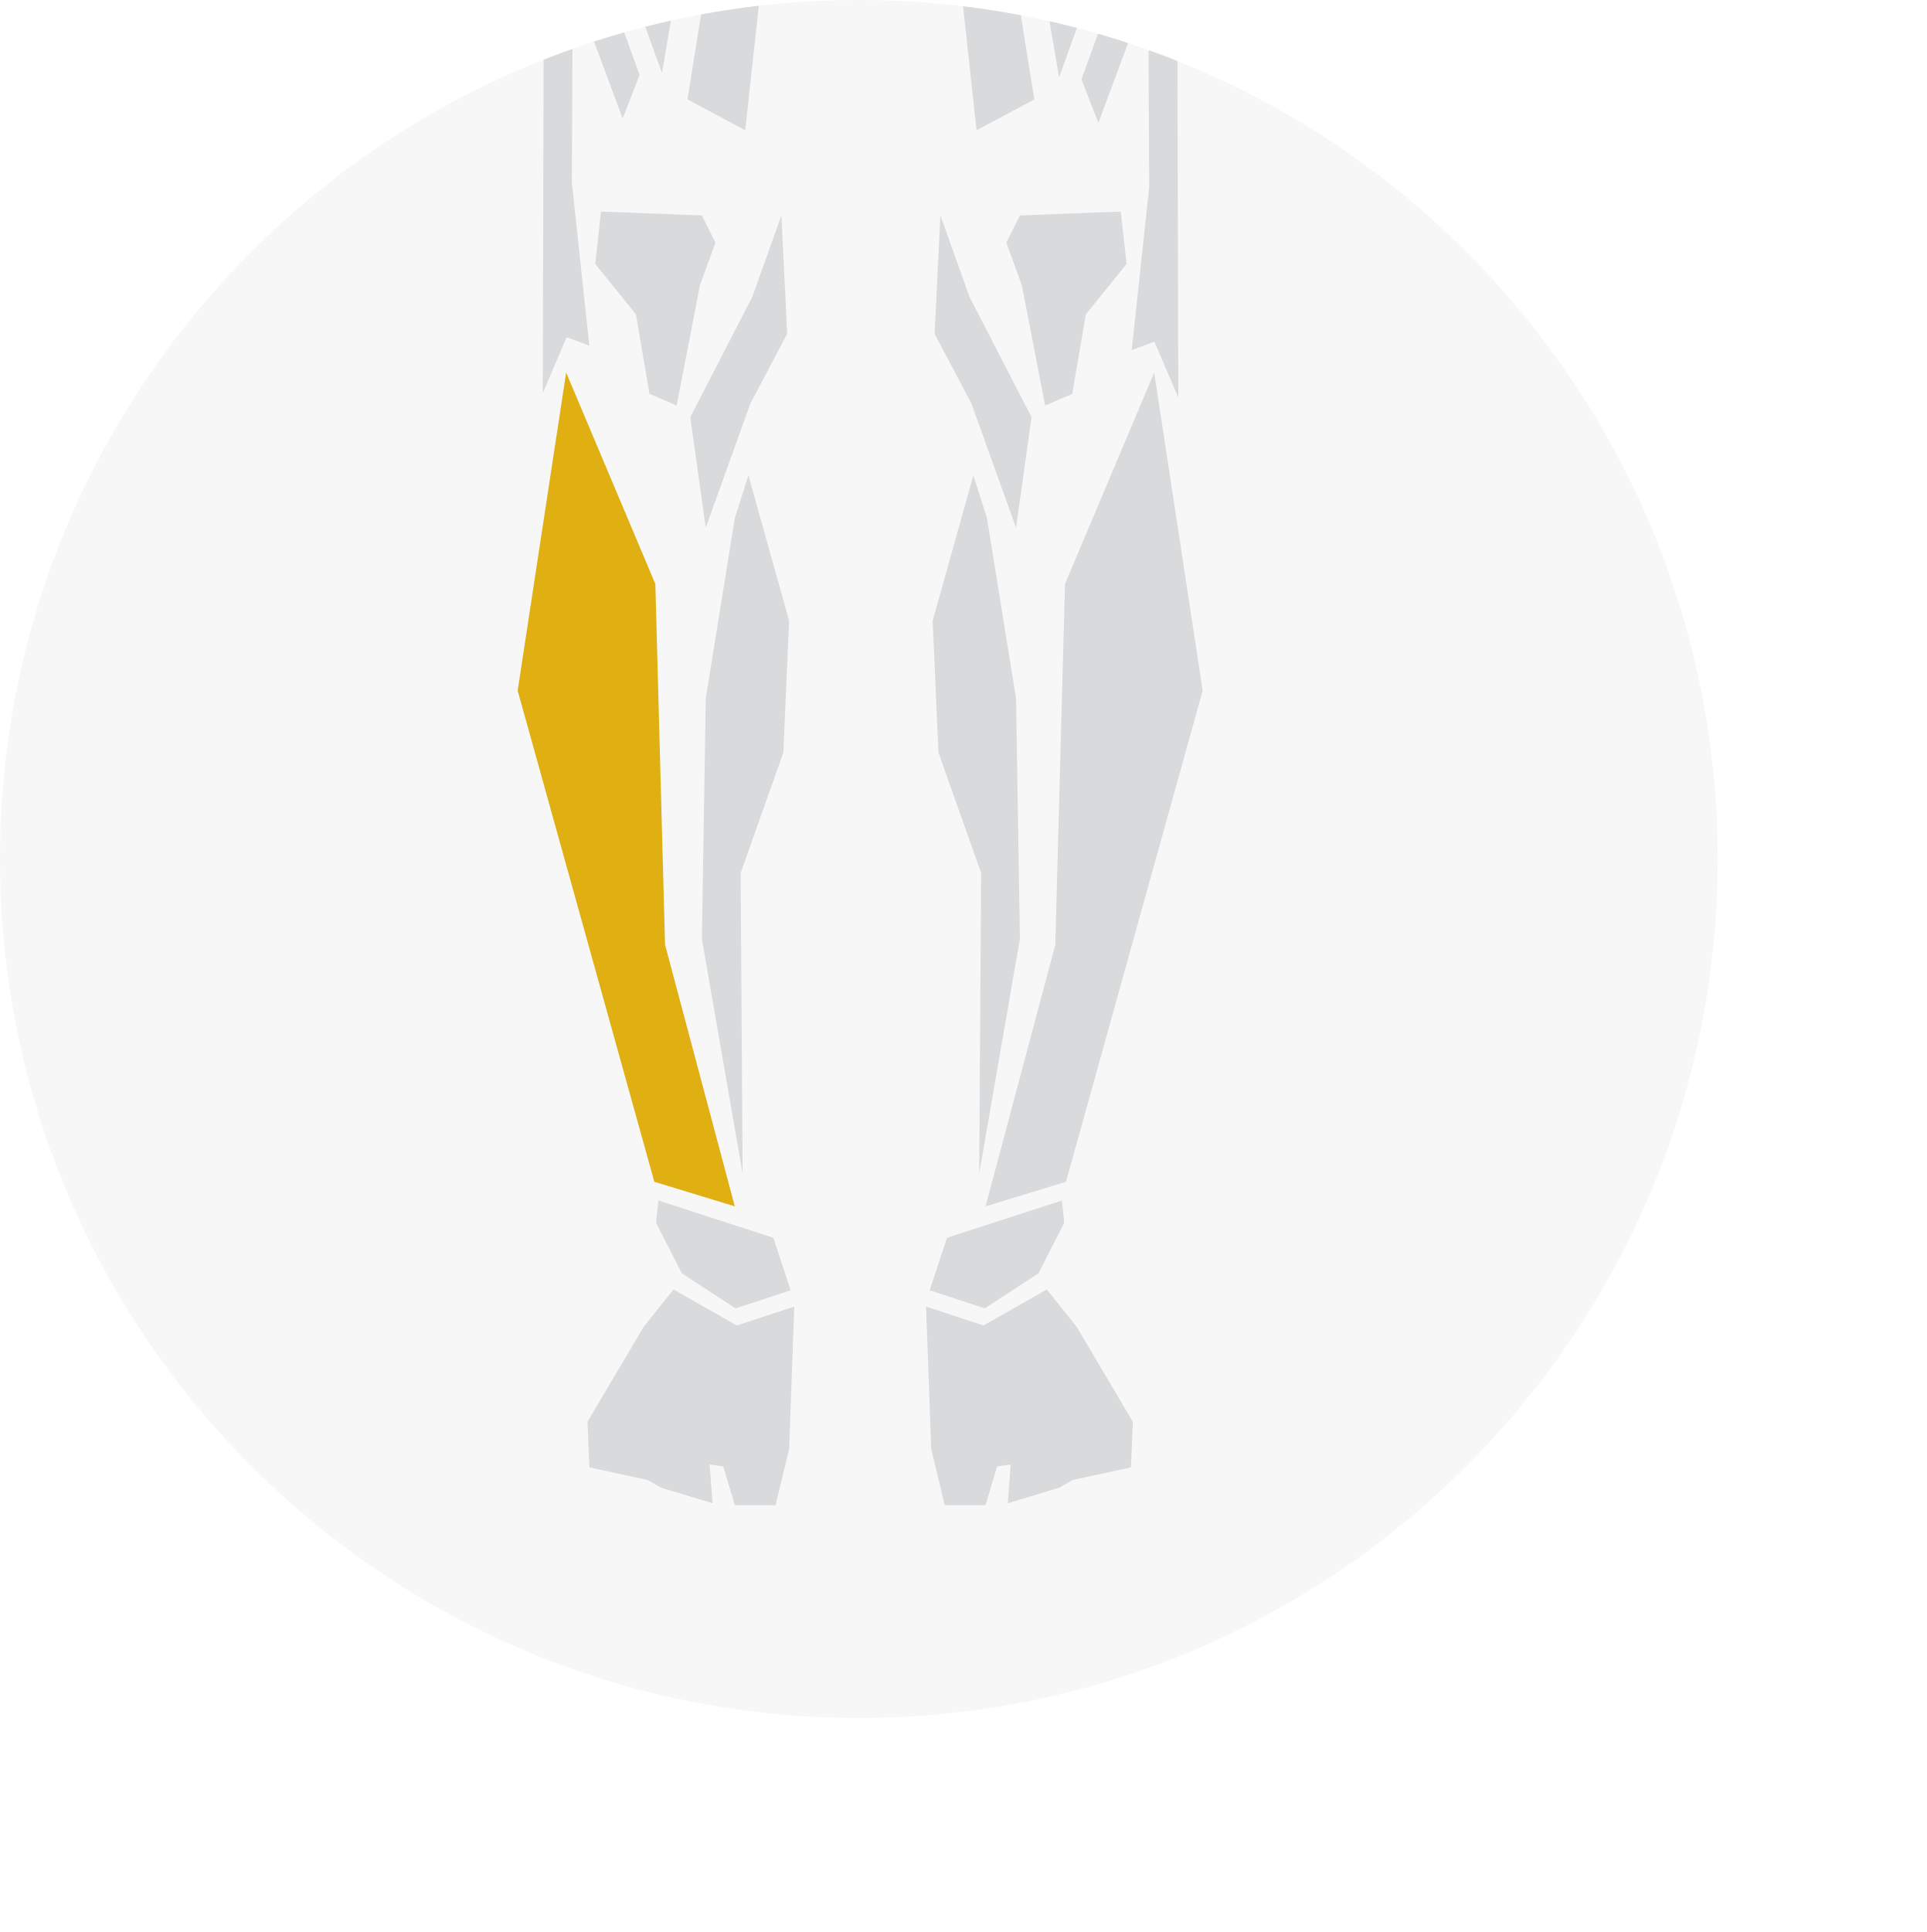
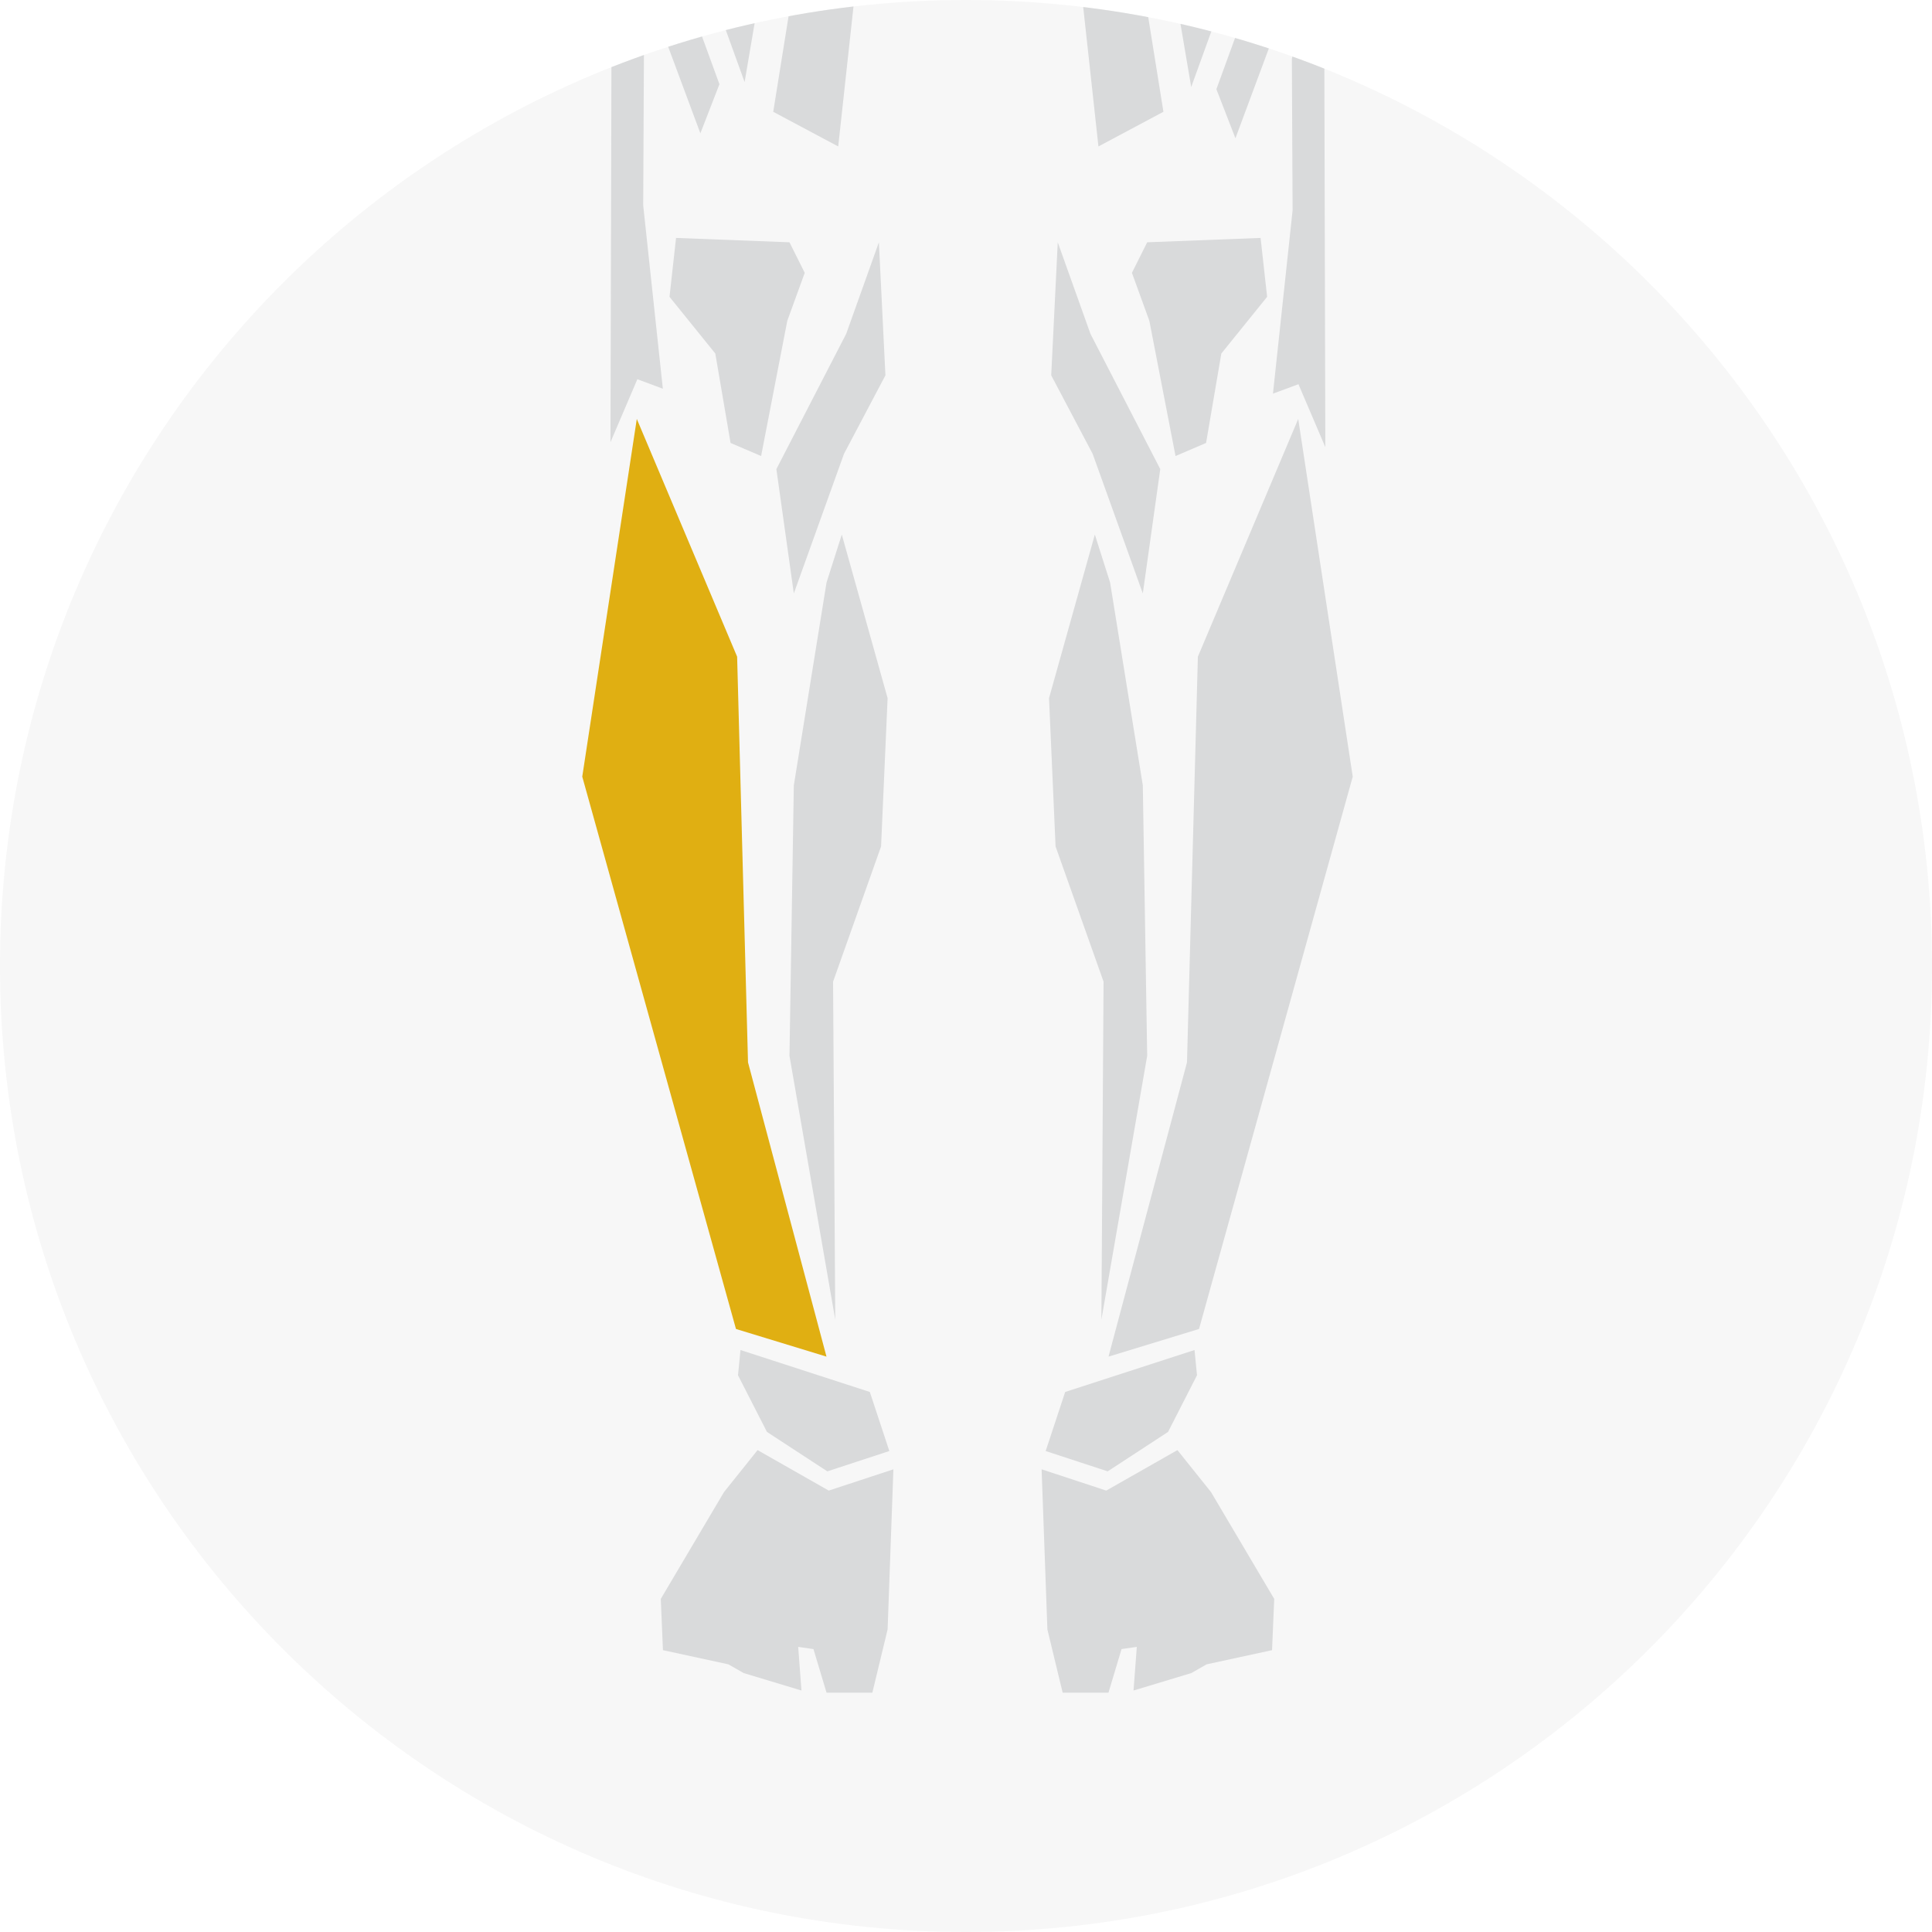
- <svg xmlns="http://www.w3.org/2000/svg" xmlns:xlink="http://www.w3.org/1999/xlink" version="1.1" x="0px" y="0px" viewBox="0 0 875.427 877.828" style="enable-background:new 0 0 875.427 877.828;" xml:space="preserve">
-   <g id="Front_Left_Shin">
-     <g>
-       <defs>
-         <circle id="SVGID_1_" cx="390.295" cy="390.295" r="390.295" />
-       </defs>
-       <clipPath id="SVGID_2_">
-         <use xlink:href="#SVGID_1_" style="overflow:visible;" />
-       </clipPath>
-       <circle style="clip-path:url(#SVGID_2_);fill:#F7F7F7;" cx="390.295" cy="390.295" r="390.295" />
-       <g style="clip-path:url(#SVGID_2_);">
-         <polygon style="fill:#D9DADB;" points="340.8,-1004.511 372.736,-956.118 388.527,-900.517 351.731,-929.861 336.963,-982.341         " />
-         <polygon style="fill:#D9DADB;" points="325.483,-969.246 333.36,-932.487 286.973,-921.109 257.216,-931.612    " />
-         <polygon style="fill:#D9DADB;" points="295.725,-907.981 258.966,-842.34 218.706,-822.21 243.212,-802.955 262.467,-746.941      307.103,-728.561 378.229,-763.708 360.491,-901.854    " />
-         <path style="fill:#D9DADB;" d="M223.502-663.698c0.524-0.417,1.069-0.713,1.62-0.956l14.589-108.544l-28.007-40.26l-28.882,42.01     L158.316-624.41l2.249,19.737C180.317-625.645,200.924-645.736,223.502-663.698z" />
-         <path style="fill:#D9DADB;" d="M164.169-589.221c-0.537,0.58-1.111,0.986-1.694,1.313l3.719,32.64l51.638-55.138l4.78-35.561     C201.844-628.424,182.663-609.172,164.169-589.221z" />
-         <polygon style="fill:#D9DADB;" points="169.694,-539.514 97.783,-345.353 120.695,-340.066 196.826,-496.629 210.829,-584.15         " />
-         <polygon style="fill:#D9DADB;" points="148.689,-614.783 159.191,-540.389 90.733,-357.69 80.159,-364.74 106.595,-505.734         " />
-         <polygon style="fill:#D9DADB;" points="168.819,-778.449 155.69,-638.414 146.938,-742.565    " />
-         <polygon style="fill:#D9DADB;" points="475.534,-1116.521 475.534,-1168.039 448.37,-1214.874 390.266,-1233.739      332.22,-1214.874 305.056,-1168.039 305.056,-1116.521 291.943,-1113.711 297.563,-1068.75 319.107,-1061.256 342.524,-1012.549      390.522,-992.043 438.067,-1012.549 461.484,-1061.256 483.028,-1068.75 488.648,-1113.711    " />
-         <polygon style="fill:#D9DADB;" points="67.877,-359.897 79.333,-332.579 112.819,-327.292 115.463,-277.944 97.839,-207.447      86.383,-208.328 97.508,-255.253 85.612,-255.583 66.996,-205.685 52.897,-207.447 70.411,-257.896 58.184,-260.21      34.391,-206.566 16.767,-208.328 41,-264.175 32.629,-269.132 2.668,-221.546 -12.313,-223.309 32.629,-308.786 28.223,-315.836      -14.075,-298.212 -16.719,-307.905 17.648,-338.748    " />
-         <polygon style="fill:#D9DADB;" points="456.984,-969.246 449.107,-932.487 495.493,-921.109 525.251,-931.612    " />
-         <polygon style="fill:#D9DADB;" points="486.741,-907.981 523.5,-842.34 563.76,-822.21 539.254,-802.955 520,-746.941      475.363,-728.561 404.238,-763.708 421.975,-901.854    " />
-         <path style="fill:#D9DADB;" d="M558.965-663.698c-0.524-0.417-1.069-0.713-1.62-0.956l-14.589-108.544l28.007-40.26l28.882,42.01     L624.15-624.41l-2.248,19.737C602.15-625.645,581.542-645.736,558.965-663.698z" />
-         <path style="fill:#D9DADB;" d="M618.298-589.221c0.537,0.58,1.111,0.986,1.694,1.313l-3.718,32.64l-51.638-55.138l-4.78-35.561     C580.622-628.424,599.803-609.172,618.298-589.221z" />
-         <polygon style="fill:#D9DADB;" points="612.773,-539.514 684.683,-345.353 661.772,-340.066 585.641,-496.629 571.637,-584.15         " />
-         <polygon style="fill:#D9DADB;" points="633.778,-614.783 623.275,-540.389 691.733,-357.69 702.308,-364.74 675.871,-505.734         " />
-         <polygon style="fill:#D9DADB;" points="613.648,-778.449 626.776,-638.414 635.528,-742.565    " />
-         <polygon style="fill:#D9DADB;" points="714.589,-359.897 703.133,-332.579 669.647,-327.292 667.004,-277.944 684.628,-207.447      696.084,-208.328 684.958,-255.253 696.855,-255.583 715.47,-205.685 729.57,-207.447 712.056,-257.896 724.282,-260.21      748.075,-206.566 765.699,-208.328 741.466,-264.175 749.838,-269.132 779.799,-221.546 794.779,-223.309 749.838,-308.786      754.244,-315.836 796.542,-298.212 799.186,-307.905 764.818,-338.748    " />
-         <path style="fill:#D9DADB;" d="M541.535-927.279l16.098-8.709l50.384,55.739l0.276,21.223     C608.293-859.026,542.507-926.785,541.535-927.279z" />
-         <path style="fill:#D9DADB;" d="M536.419-924.97c-0.027,1.112,70.717,75.344,70.717,75.344l2.135,65.927l-24.506-42.011     l-47.262-20.13l-33.258-61.265L536.419-924.97z" />
-         <path style="fill:#D9DADB;" d="M240.931-927.279l-16.098-8.709l-50.384,55.739l-0.276,21.223     C174.173-859.026,239.96-926.785,240.931-927.279z" />
-         <path style="fill:#D9DADB;" d="M246.047-924.97c0.027,1.112-70.717,75.344-70.717,75.344l-2.135,65.927l24.506-42.011     l47.262-20.13l33.258-61.265L246.047-924.97z" />
-         <polygon style="fill:#D9DADB;" points="440.852,-1004.511 408.916,-956.118 393.125,-900.517 429.922,-929.861 442.7,-983.193         " />
-         <polygon style="fill:#D9DADB;" points="340.117,215.975 333.949,235.362 320.731,317.315 318.968,426.585 337.474,533.212      336.593,396.624 355.979,341.989 358.623,282.066    " />
-         <polygon style="fill:#D9DADB;" points="442.349,215.975 448.518,235.362 461.736,317.315 463.498,426.585 444.993,533.212      445.874,396.624 426.487,341.989 423.844,282.066    " />
-       </g>
-       <polygon style="clip-path:url(#SVGID_2_);fill:#D9DADB;" points="360.961,593.655 358.623,658.344 352.454,683.899     333.949,683.899 328.662,666.275 322.493,665.394 323.815,683.018 300.463,675.968 294.294,672.443 267.858,666.716     266.977,646.007 292.532,602.828 306.082,585.89 334.843,602.25   " />
-       <polygon style="clip-path:url(#SVGID_2_);fill:#D9DADB;" points="420.844,593.655 423.182,658.344 429.35,683.899     447.856,683.899 453.143,666.275 459.312,665.394 457.99,683.018 481.342,675.968 487.51,672.443 513.947,666.716     514.828,646.007 489.273,602.828 475.722,585.89 446.962,602.25   " />
-       <polygon style="clip-path:url(#SVGID_2_);fill:#D9DADB;" points="299.175,545.449 298.18,555.652 309.876,578.547     334.265,594.475 359.316,586.262 351.436,562.398   " />
-       <polygon style="clip-path:url(#SVGID_2_);fill:#D9DADB;" points="482.63,545.449 483.625,555.652 471.929,578.547 447.54,594.475     422.488,586.262 430.369,562.398   " />
-       <polygon style="clip-path:url(#SVGID_2_);fill:#E0AF12;" points="297.819,265.323 302.225,429.229 333.929,548.12     297.361,536.951 235.253,313.79 257.283,169.271   " />
-       <polygon style="clip-path:url(#SVGID_2_);fill:#D9DADB;" points="483.986,265.323 479.58,429.229 447.875,548.12 484.444,536.951     546.552,313.79 524.521,169.271   " />
-       <polygon style="clip-path:url(#SVGID_2_);fill:#D9DADB;" points="273.145,96.131 270.502,119.923 289.007,142.835     295.176,178.964 307.513,184.252 318.087,129.617 325.137,110.23 318.968,97.893   " />
-       <polygon style="clip-path:url(#SVGID_2_);fill:#D9DADB;" points="355.098,97.893 341.88,134.904 313.681,189.539 320.731,239.768     340.999,183.371 357.742,151.647   " />
-       <polygon style="clip-path:url(#SVGID_2_);fill:#D9DADB;" points="509.321,96.131 511.965,119.923 493.459,142.835     487.291,178.964 474.954,184.252 464.379,129.617 457.33,110.23 463.498,97.893   " />
-       <polygon style="clip-path:url(#SVGID_2_);fill:#D9DADB;" points="427.369,97.893 440.587,134.904 468.786,189.539     461.736,239.768 441.468,183.371 424.725,151.647   " />
-       <polygon style="clip-path:url(#SVGID_2_);fill:#D9DADB;" points="254.442,-342.916 312.366,-215.398 325.536,-112.122     300.843,33.164 247.339,-114.748 244.047,-267.035 253.767,-342.823   " />
-       <polygon style="clip-path:url(#SVGID_2_);fill:#D9DADB;" points="247.047,-70.522 239.639,-105.995 290.673,34.039     282.972,53.864 260.285,-7.139   " />
-       <polygon style="clip-path:url(#SVGID_2_);fill:#D9DADB;" points="328.163,-157.883 329.537,-154.604 355.295,-93.117     338.666,59.171 312.409,45.168 335.165,-96.618   " />
-       <polygon style="clip-path:url(#SVGID_2_);fill:#D9DADB;" points="454.303,-157.883 452.93,-154.604 427.172,-93.117     443.801,59.171 470.057,45.168 447.302,-96.618   " />
-       <polygon style="clip-path:url(#SVGID_2_);fill:#D9DADB;" points="527.688,-340.916 469.763,-213.398 456.593,-110.122     481.287,35.164 534.79,-112.748 538.083,-265.035 528.363,-340.823   " />
-       <polygon style="clip-path:url(#SVGID_2_);fill:#D9DADB;" points="535.083,-68.522 542.491,-103.995 491.457,36.039     499.158,55.864 521.845,-5.139   " />
-       <polygon style="clip-path:url(#SVGID_2_);fill:#D9DADB;" points="239.368,-456.891 208.697,-344.793 223.763,-342.34     253.391,-348.954 293.657,-352.704 313.801,-377.531 303.897,-402.265 279.328,-409.636   " />
-       <polygon style="clip-path:url(#SVGID_2_);fill:#D9DADB;" points="542.761,-454.891 573.433,-342.793 558.366,-340.34     528.738,-346.954 488.473,-350.704 468.329,-375.531 478.233,-400.265 502.801,-407.636   " />
-       <polygon style="clip-path:url(#SVGID_2_);fill:#D9DADB;" points="296.48,-346.948 263.719,-344.055 321.713,-229.651     361.223,-107.12 357.108,-192.016   " />
-       <polygon style="clip-path:url(#SVGID_2_);fill:#D9DADB;" points="360.653,-322.185 361.123,-322.775 357.964,-330.812     319.624,-372.789 306.571,-354.621 330.877,-291.976   " />
-       <polygon style="clip-path:url(#SVGID_2_);fill:#D9DADB;" points="335.745,-279.429 362.87,-209.521 371.924,-295.292     366.57,-308.916   " />
-       <polygon style="clip-path:url(#SVGID_2_);fill:#D9DADB;" points="446.721,-279.429 419.597,-209.521 410.543,-295.292     415.897,-308.916   " />
-       <polygon style="clip-path:url(#SVGID_2_);fill:#D9DADB;" points="485.65,-344.948 518.411,-342.055 460.416,-227.651     420.906,-105.12 425.022,-190.016   " />
-       <polygon style="clip-path:url(#SVGID_2_);fill:#D9DADB;" points="421.477,-320.185 421.006,-320.775 424.165,-328.812     462.506,-370.789 475.559,-352.621 451.253,-289.976   " />
-       <polygon style="clip-path:url(#SVGID_2_);fill:#D9DADB;" points="222.347,-333.943 242.516,-340.066 234.862,-274.724     233.636,-107.12 260.17,21.842 259.876,82.981 267.812,157.053 257.511,153.226 246.649,178.671 247.089,7.739 221.819,-107.12     204.829,-337.302   " />
-       <polygon style="clip-path:url(#SVGID_2_);fill:#D9DADB;" points="559.782,-331.943 539.614,-338.066 547.268,-272.724     548.494,-105.12 521.959,23.842 522.253,84.981 514.317,159.053 524.618,155.226 535.48,180.671 535.041,9.739 560.311,-105.12     577.3,-335.302   " />
-       <g style="clip-path:url(#SVGID_2_);">
-         <polygon style="fill:#D9DADB;" points="277.002,-680.81 304.477,-665.545 301.305,-701.716    " />
-         <polygon style="fill:#D9DADB;" points="299.361,-715.462 246.713,-737.313 266.535,-683.959    " />
-         <polygon style="fill:#D9DADB;" points="266.843,-678.692 302.727,-656.812 308.854,-613.051 273.845,-635.806    " />
-         <polygon style="fill:#D9DADB;" points="275.595,-625.286 307.103,-603.405 311.479,-558.769 276.471,-586.776    " />
-         <polygon style="fill:#D9DADB;" points="310.592,-535.042 272.082,-563.924 268.738,-525.12 241.421,-474.891 283.472,-416.984      305.353,-413.483 313.23,-495.753    " />
-         <polygon style="fill:#D9DADB;" points="505.464,-680.81 477.989,-665.545 481.162,-701.716    " />
-         <polygon style="fill:#D9DADB;" points="483.106,-715.462 535.753,-737.313 515.931,-683.959    " />
-         <polygon style="fill:#D9DADB;" points="515.623,-678.692 479.74,-656.812 473.613,-613.051 508.622,-635.806    " />
-         <polygon style="fill:#D9DADB;" points="506.871,-625.286 475.363,-603.405 470.987,-558.769 505.996,-586.776    " />
-         <polygon style="fill:#D9DADB;" points="471.875,-535.042 510.384,-563.924 513.728,-525.12 541.046,-474.891 498.994,-416.984      477.114,-413.483 469.237,-495.753    " />
-         <g>
-           <polygon style="fill:#D9DADB;" points="318.086,-716.123 384.177,-745.864 382.195,-697.618 322.713,-667.216     " />
-           <polygon style="fill:#D9DADB;" points="328.661,-655.319 329.983,-620.952 378.89,-631.527 381.534,-678.451     " />
-           <polygon style="fill:#D9DADB;" points="386.821,-318.917 373.944,-444.044 373.62,-525.511 327.233,-548.266 321.982,-399.479           " />
-           <polygon style="fill:#D9DADB;" points="331.965,-604.429 331.304,-562.131 378.229,-549.574 378.89,-615.665     " />
-           <polygon style="fill:#D9DADB;" points="464.38,-716.123 398.289,-745.864 400.272,-697.618 459.754,-667.216     " />
-           <polygon style="fill:#D9DADB;" points="453.806,-655.319 452.484,-620.952 403.577,-631.527 400.933,-678.451     " />
-           <polygon style="fill:#D9DADB;" points="395.646,-318.917 408.522,-444.044 408.847,-525.511 455.233,-548.266 460.485,-399.479           " />
-           <polygon style="fill:#D9DADB;" points="450.501,-604.429 451.162,-562.131 404.238,-549.574 403.577,-615.665     " />
-         </g>
-       </g>
+ <svg xmlns="http://www.w3.org/2000/svg" viewBox="0 0 874.68 874.68">
+   <defs>
+     <style>.cls-1{fill:none;}.cls-2{clip-path:url(#clip-path);}.cls-3{fill:#d9dadb;}.cls-4{clip-path:url(#clip-path-2);}.cls-5{fill:#f7f7f7;}.cls-6{fill:#e0af12;}</style>
+     <clipPath id="clip-path">
+       <circle class="cls-1" cx="920.8" cy="1380.49" r="437.34" />
+     </clipPath>
+     <clipPath id="clip-path-2">
+       <circle class="cls-1" cx="437.34" cy="437.34" r="437.34" />
+     </clipPath>
+   </defs>
+   <g id="Front_Left_Shin" data-name="Front Left Shin">
+     <g class="cls-2">
+       <polygon class="cls-3" points="814.83 -74.27 773.64 -0.72 728.53 21.84 755.99 43.41 777.56 106.18 827.58 126.77 907.28 87.39 887.4 -67.41 814.83 -74.27" />
+       <path class="cls-3" d="M733.9,199.45a8.75,8.75,0,0,1,1.82-1.07L752.07,76.76,720.68,31.64,688.32,78.72,660.86,243.48l2.52,22.11C685.51,242.09,708.6,219.58,733.9,199.45Z" />
+       <path class="cls-3" d="M667.42,282.91a7.67,7.67,0,0,1-1.9,1.47L669.69,321l57.86-61.78,5.35-39.85C709.63,239,688.14,260.55,667.42,282.91Z" />
+       <polygon class="cls-3" points="673.61 338.61 593.03 556.17 618.7 562.1 704.01 386.66 719.7 288.59 673.61 338.61" />
+       <polygon class="cls-3" points="650.07 254.27 661.84 337.63 585.13 542.35 573.28 534.45 602.9 376.46 650.07 254.27" />
+       <polygon class="cls-3" points="672.63 70.87 657.92 227.79 648.11 111.08 672.63 70.87" />
+       <polygon class="cls-3" points="559.52 539.88 572.36 570.49 609.88 576.41 612.84 631.71 593.09 710.7 580.26 709.71 592.72 657.13 579.39 656.76 558.53 712.67 542.73 710.7 562.36 654.17 548.66 651.58 522 711.69 502.25 709.71 529.4 647.13 520.02 641.58 486.45 694.9 469.66 692.93 520.02 597.15 515.09 589.25 467.69 609 464.73 598.13 503.24 563.57 559.52 539.88" />
+       <path class="cls-3" d="M759.17-93.31c0,1.25-79.25,84.42-79.25,84.42L677.53,65,705,17.91,758-4.64l37.27-68.65Z" />
+       <polygon class="cls-3" points="768.57 558.9 833.48 701.79 848.24 817.52 820.57 980.31 760.61 814.57 756.92 643.93 767.82 559.01 768.57 558.9" />
+       <polygon class="cls-3" points="760.29 864.13 751.98 824.38 809.17 981.29 800.54 1003.51 775.12 935.15 760.29 864.13" />
+       <polygon class="cls-3" points="851.18 766.24 852.72 769.91 881.58 838.81 862.95 1009.46 833.53 993.76 859.02 834.89 851.18 766.24" />
+       <polygon class="cls-3" points="751.68 431.19 717.31 556.8 734.2 559.55 767.39 552.14 812.51 547.93 835.09 520.12 823.99 492.4 796.46 484.14 751.68 431.19" />
+       <polygon class="cls-3" points="815.68 554.38 778.97 557.63 843.95 685.82 888.22 823.12 883.61 727.99 815.68 554.38" />
+       <polygon class="cls-3" points="887.59 582.13 888.11 581.47 884.57 572.47 841.61 525.43 826.98 545.79 854.22 615.98 887.59 582.13" />
+       <polygon class="cls-3" points="859.67 630.04 890.07 708.38 900.22 612.27 894.22 597 859.67 630.04" />
+       <polygon class="cls-3" points="732.61 568.96 755.21 562.1 746.63 635.31 745.26 823.12 774.99 967.63 774.66 1036.13 783.55 1119.14 772.01 1114.85 759.84 1143.36 760.33 951.82 732.02 823.12 712.98 565.19 732.61 568.96" />
+       <polygon class="cls-3" points="793.85 180.28 824.64 197.38 821.08 156.85 793.85 180.28" />
+       <polygon class="cls-3" points="818.9 141.45 759.91 116.97 782.12 176.75 818.9 141.45" />
+       <polygon class="cls-3" points="782.47 182.65 822.68 207.17 829.54 256.21 790.31 230.71 782.47 182.65" />
+       <polygon class="cls-3" points="792.27 242.5 827.58 267.01 832.48 317.03 793.26 285.65 792.27 242.5" />
+       <polygon class="cls-3" points="831.49 343.62 788.34 311.25 784.59 354.74 753.98 411.02 801.1 475.91 825.62 479.83 834.45 387.64 831.49 343.62" />
+       <polygon class="cls-3" points="839.89 140.71 913.95 107.39 911.72 161.45 845.07 195.51 839.89 140.71" />
+       <polygon class="cls-3" points="851.74 208.84 853.22 247.35 908.02 235.5 910.98 182.92 851.74 208.84" />
+       <polygon class="cls-3" points="916.91 585.79 902.48 445.58 902.12 354.3 850.14 328.8 844.25 495.52 916.91 585.79" />
+       <polygon class="cls-3" points="855.44 265.87 854.7 313.26 907.28 327.33 908.02 253.28 855.44 265.87" />
+     </g>
+     <g class="cls-4">
+       <circle class="cls-5" cx="437.34" cy="437.34" r="437.34" />
+       <polygon class="cls-3" points="381.11 242.01 374.2 263.73 359.39 355.56 357.42 478 378.15 597.48 377.16 444.43 398.89 383.21 401.85 316.07 381.11 242.01" />
+       <polygon class="cls-3" points="495.67 242.01 502.58 263.73 517.39 355.56 519.37 478 498.63 597.48 499.62 444.43 477.89 383.21 474.93 316.07 495.67 242.01" />
+       <polygon class="cls-3" points="404.47 665.21 401.85 737.7 394.94 766.33 374.2 766.33 368.28 746.59 361.37 745.6 362.85 765.35 336.68 757.45 329.77 753.5 300.14 747.08 299.16 723.87 327.79 675.49 342.98 656.51 375.2 674.84 404.47 665.21" />
+       <polygon class="cls-3" points="471.57 665.21 474.19 737.7 481.1 766.33 501.84 766.33 507.76 746.59 514.67 745.6 513.19 765.35 539.36 757.45 546.27 753.5 575.9 747.08 576.88 723.87 548.25 675.49 533.06 656.51 500.84 674.84 471.57 665.21" />
+       <polygon class="cls-3" points="335.24 611.2 334.12 622.63 347.23 648.28 374.56 666.13 402.63 656.93 393.8 630.19 335.24 611.2" />
+       <polygon class="cls-3" points="540.8 611.2 541.92 622.63 528.81 648.28 501.49 666.13 473.41 656.93 482.24 630.19 540.8 611.2" />
+       <polygon class="cls-6" points="333.72 297.3 338.65 480.97 374.18 614.19 333.2 601.67 263.61 351.61 288.3 189.67 333.72 297.3" />
+       <polygon class="cls-3" points="542.32 297.3 537.39 480.97 501.86 614.19 542.84 601.67 612.43 351.61 587.75 189.67 542.32 297.3" />
+       <polygon class="cls-3" points="306.07 107.72 303.11 134.38 323.84 160.05 330.75 200.54 344.58 206.46 356.43 145.24 364.33 123.52 357.42 109.69 306.07 107.72" />
+       <polygon class="cls-3" points="397.9 109.69 383.09 151.16 351.49 212.38 359.39 268.67 382.1 205.47 400.86 169.93 397.9 109.69" />
+       <polygon class="cls-3" points="570.71 107.72 573.67 134.38 552.94 160.05 546.03 200.54 532.2 206.46 520.35 145.24 512.46 123.52 519.37 109.69 570.71 107.72" />
+       <polygon class="cls-3" points="478.88 109.69 493.69 151.16 525.29 212.38 517.39 268.67 494.68 205.47 475.92 169.93 478.88 109.69" />
+       <polygon class="cls-3" points="285.11 -384.25 350.02 -241.36 364.77 -125.64 337.11 37.16 277.15 -128.58 273.46 -299.22 284.36 -384.15 285.11 -384.25" />
+       <polygon class="cls-3" points="276.82 -79.02 268.52 -118.77 325.71 38.14 317.08 60.36 291.66 -8 276.82 -79.02" />
+       <polygon class="cls-3" points="367.72 -176.91 369.26 -173.24 398.12 -104.34 379.49 66.3 350.07 50.61 375.56 -108.26 367.72 -176.91" />
+       <polygon class="cls-3" points="509.06 -176.91 507.52 -173.24 478.66 -104.34 497.3 66.3 526.72 50.61 501.22 -108.26 509.06 -176.91" />
+       <polygon class="cls-3" points="591.29 -382.01 526.39 -239.12 511.63 -123.4 539.3 39.4 599.25 -126.34 602.94 -296.98 592.05 -381.9 591.29 -382.01" />
+       <polygon class="cls-3" points="599.58 -76.78 607.88 -116.53 550.7 40.38 559.32 62.6 584.75 -5.76 599.58 -76.78" />
+       <polygon class="cls-3" points="249.15 -374.19 271.75 -381.06 263.17 -307.84 261.8 -120.03 291.53 24.48 291.2 92.98 300.09 175.98 288.55 171.69 276.38 200.21 276.87 8.67 248.56 -120.03 229.52 -377.96 249.15 -374.19" />
+       <polygon class="cls-3" points="627.26 -371.95 604.66 -378.81 613.23 -305.6 614.61 -117.79 584.87 26.72 585.2 95.22 576.31 178.22 587.85 173.94 600.02 202.45 599.53 10.91 627.85 -117.79 646.89 -375.72 627.26 -371.95" />
    </g>
  </g>
-   <g id="Layer_1">
- </g>
</svg>
